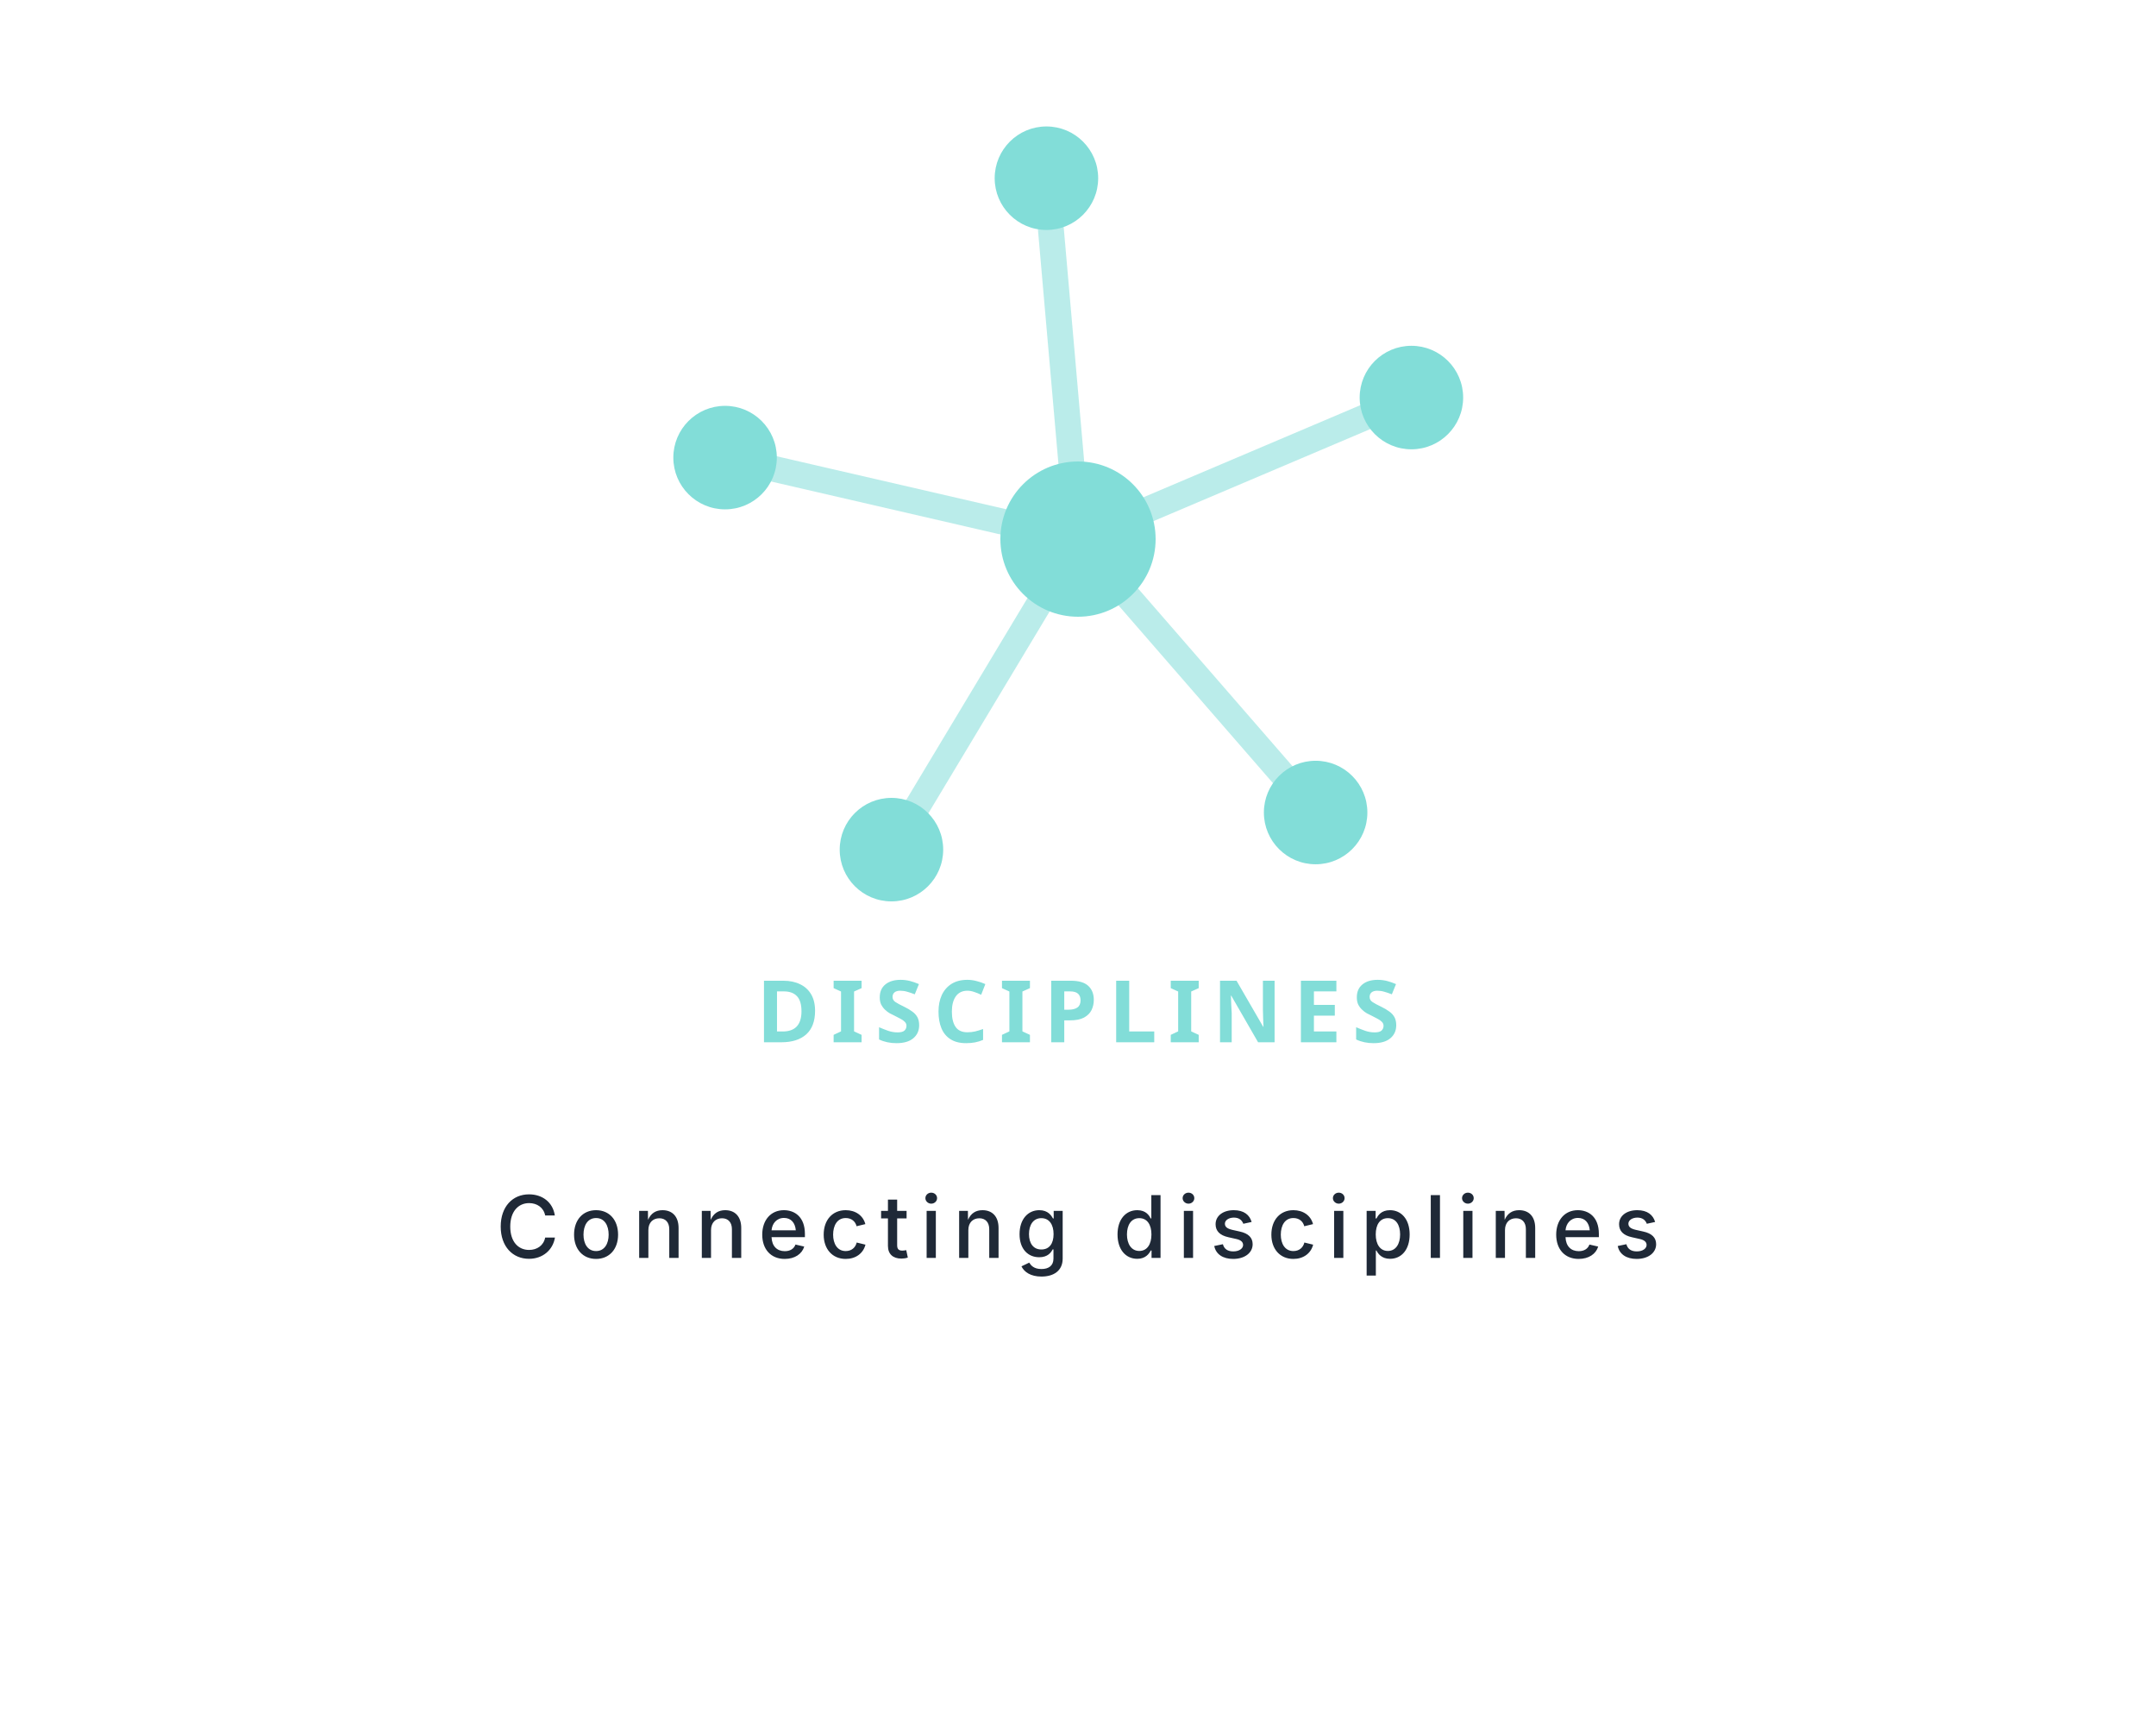
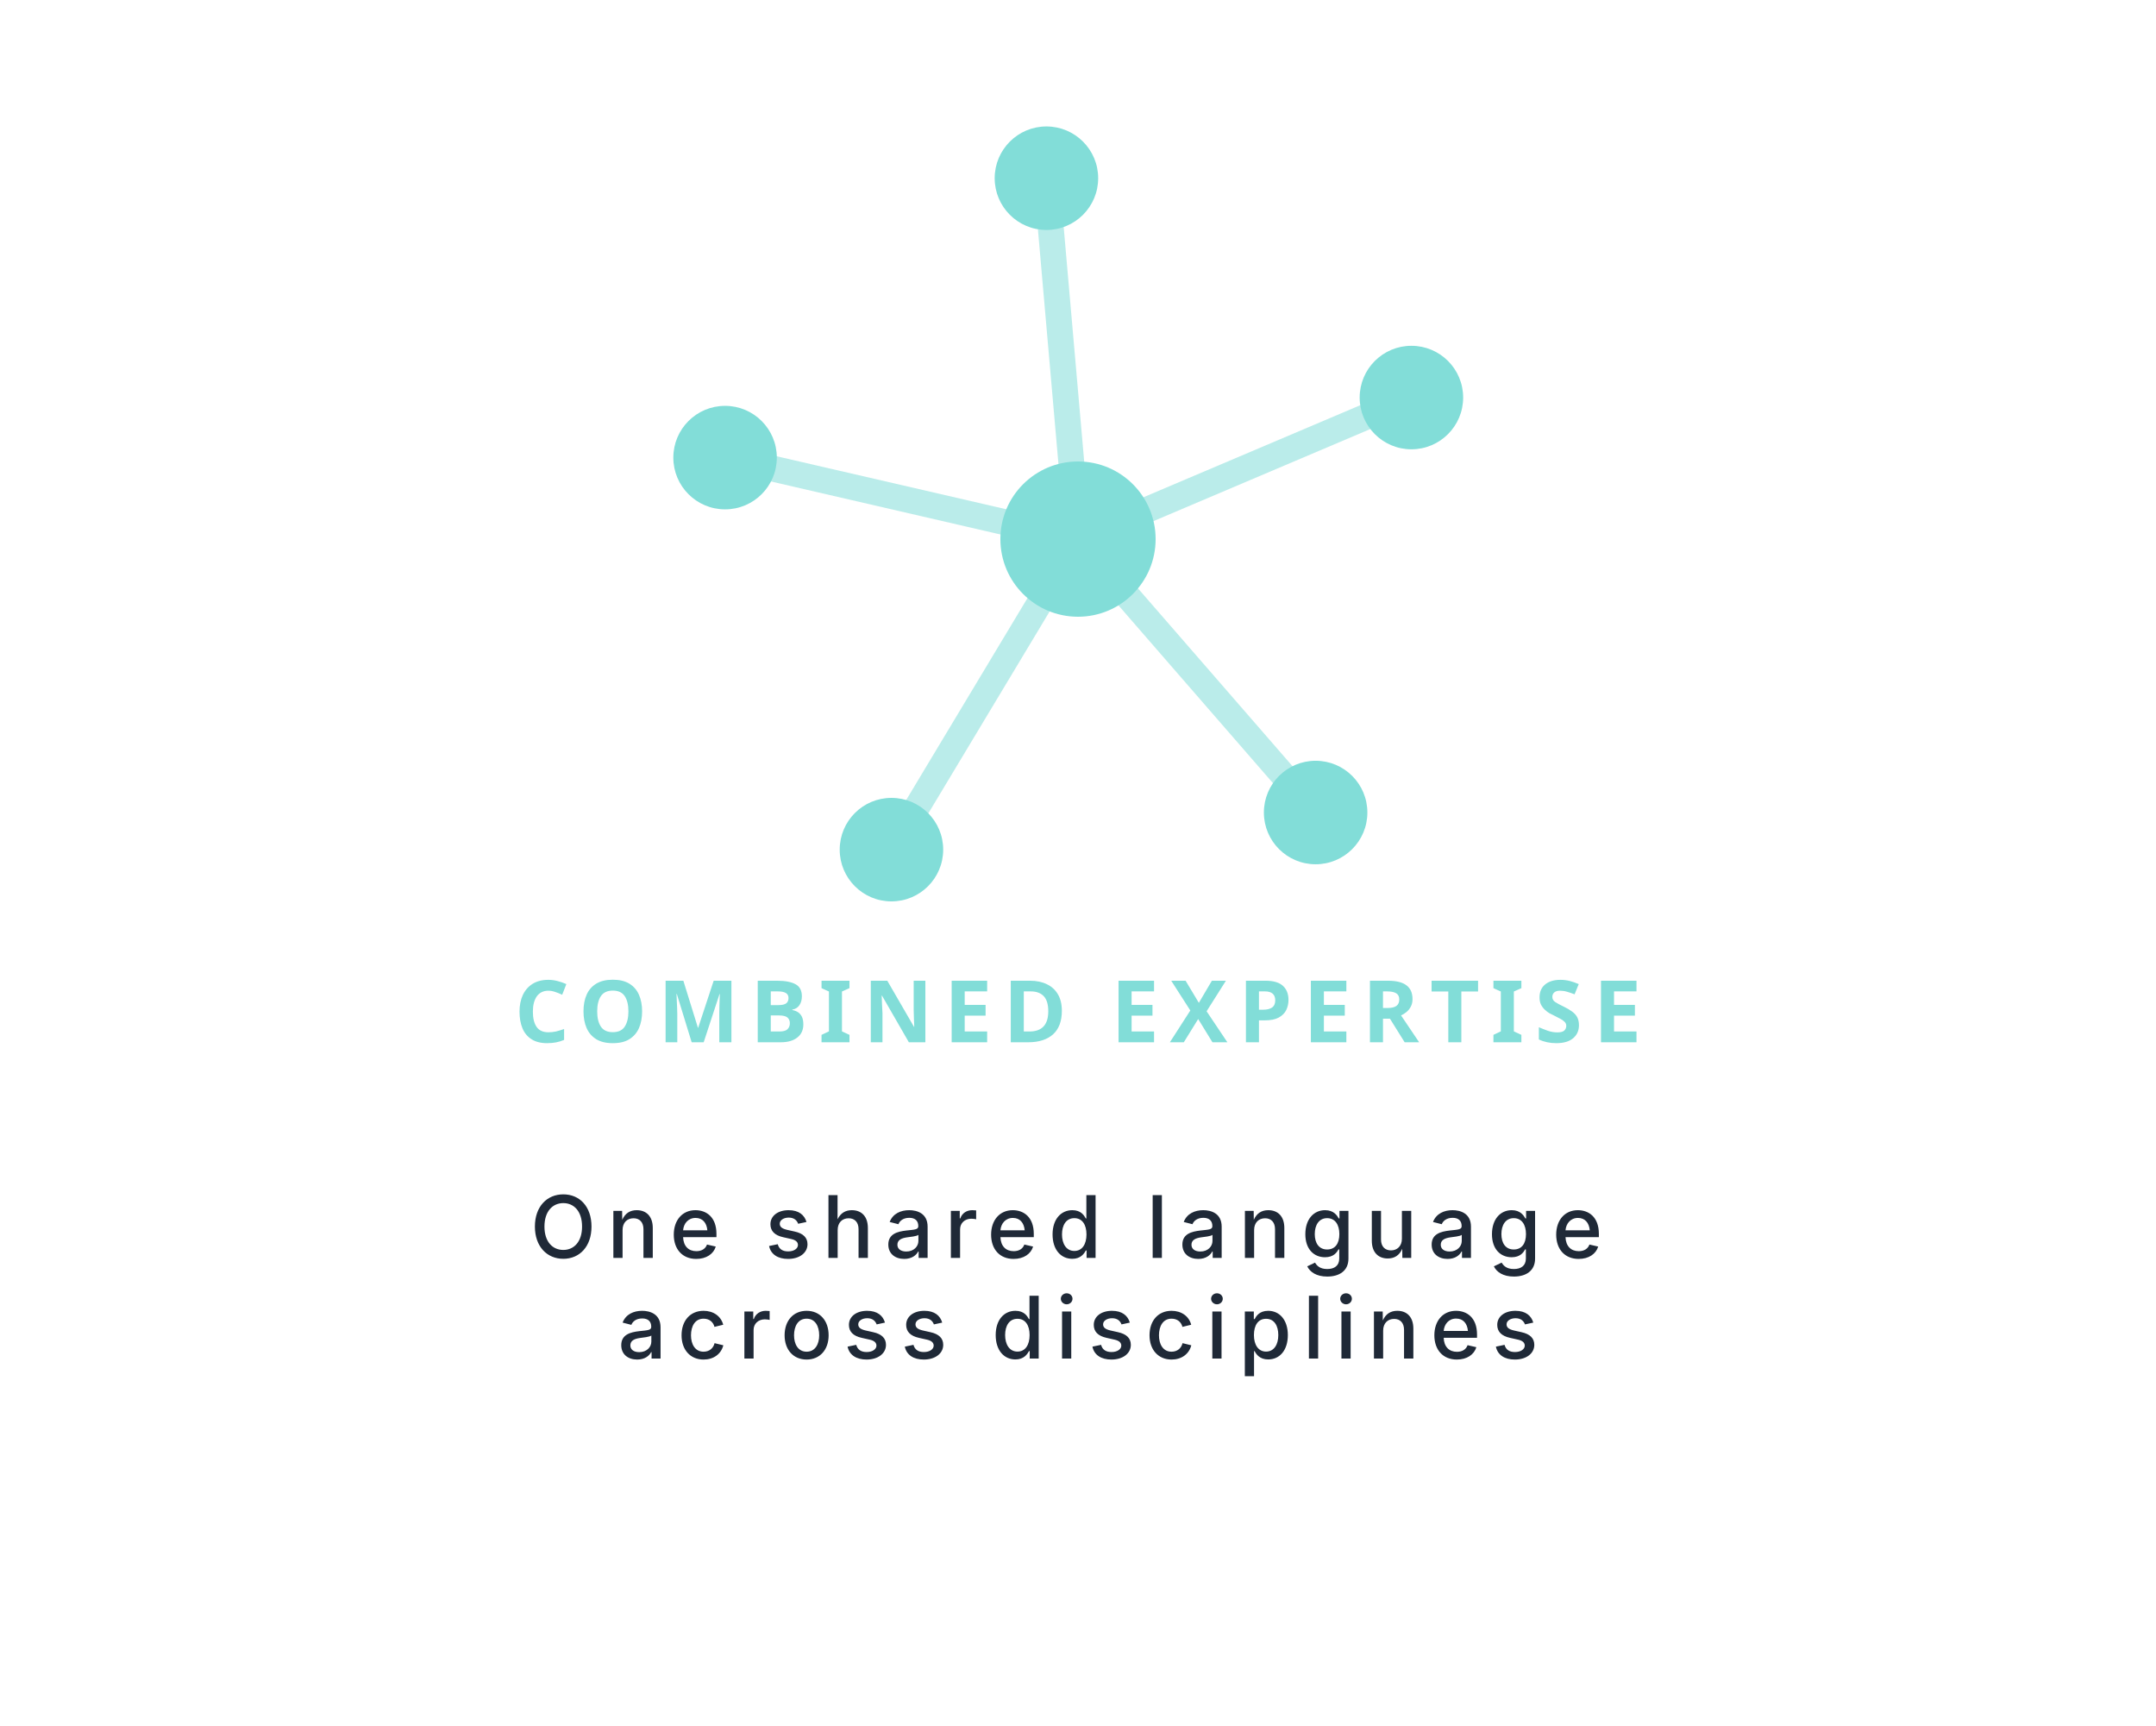
<svg xmlns="http://www.w3.org/2000/svg" viewBox="0 0 300 240" width="300" height="240">
  <rect x="0" y="0" width="300" height="240" fill="none" />
  <g>
    <line x1="150.0" y1="75.0" x2="145.607" y2="24.792" stroke="#82DDD8" stroke-width="3.6" stroke-linecap="round" opacity="0.55" />
    <line x1="150.0" y1="75.0" x2="100.892" y2="63.662" stroke="#82DDD8" stroke-width="3.6" stroke-linecap="round" opacity="0.55" />
    <line x1="150.0" y1="75.0" x2="124.042" y2="118.201" stroke="#82DDD8" stroke-width="3.6" stroke-linecap="round" opacity="0.55" />
    <line x1="150.0" y1="75.0" x2="183.065" y2="113.037" stroke="#82DDD8" stroke-width="3.6" stroke-linecap="round" opacity="0.55" />
    <line x1="150.0" y1="75.0" x2="196.393" y2="55.307" stroke="#82DDD8" stroke-width="3.6" stroke-linecap="round" opacity="0.55" />
    <circle cx="150.0" cy="75.0" r="10.8" fill="#82DDD8" opacity="1" />
    <circle cx="145.607" cy="24.792" r="7.2" fill="#82DDD8" opacity="1" />
    <circle cx="100.892" cy="63.662" r="7.2" fill="#82DDD8" opacity="1" />
    <circle cx="124.042" cy="118.201" r="7.2" fill="#82DDD8" opacity="1" />
    <circle cx="183.065" cy="113.037" r="7.2" fill="#82DDD8" opacity="1" />
    <circle cx="196.393" cy="55.307" r="7.2" fill="#82DDD8" opacity="1" />
  </g>
-   <text x="150.0" y="145.0" text-anchor="middle" xml:space="preserve" style="font-family:'Montserrat';font-weight:700;letter-spacing:1.5px;" fill="#82DDD8">DISCIPLINES</text>
-   <text x="150.0" y="175.0" text-anchor="middle" style="font-family:'Inter',Arial,sans-serif;font-weight:500;font-size:12;letter-spacing:1.5px;" fill="#1F2937">Connecting disciplines</text>
+   <text x="150.0" y="145.0" text-anchor="middle" xml:space="preserve" style="font-family:'Montserrat';font-weight:700;letter-spacing:1.5px;" fill="#82DDD8">COMBINED EXPERTISE</text>
+   <text x="150.0" y="175.0" text-anchor="middle" style="font-family:'Inter',Arial,sans-serif;font-weight:500;font-size:12;letter-spacing:1.5px;" fill="#1F2937">
+     <tspan x="150.0" dy="0">One shared language</tspan>
+     <tspan x="150.0" dy="14">across disciplines</tspan>
+   </text>
</svg>
